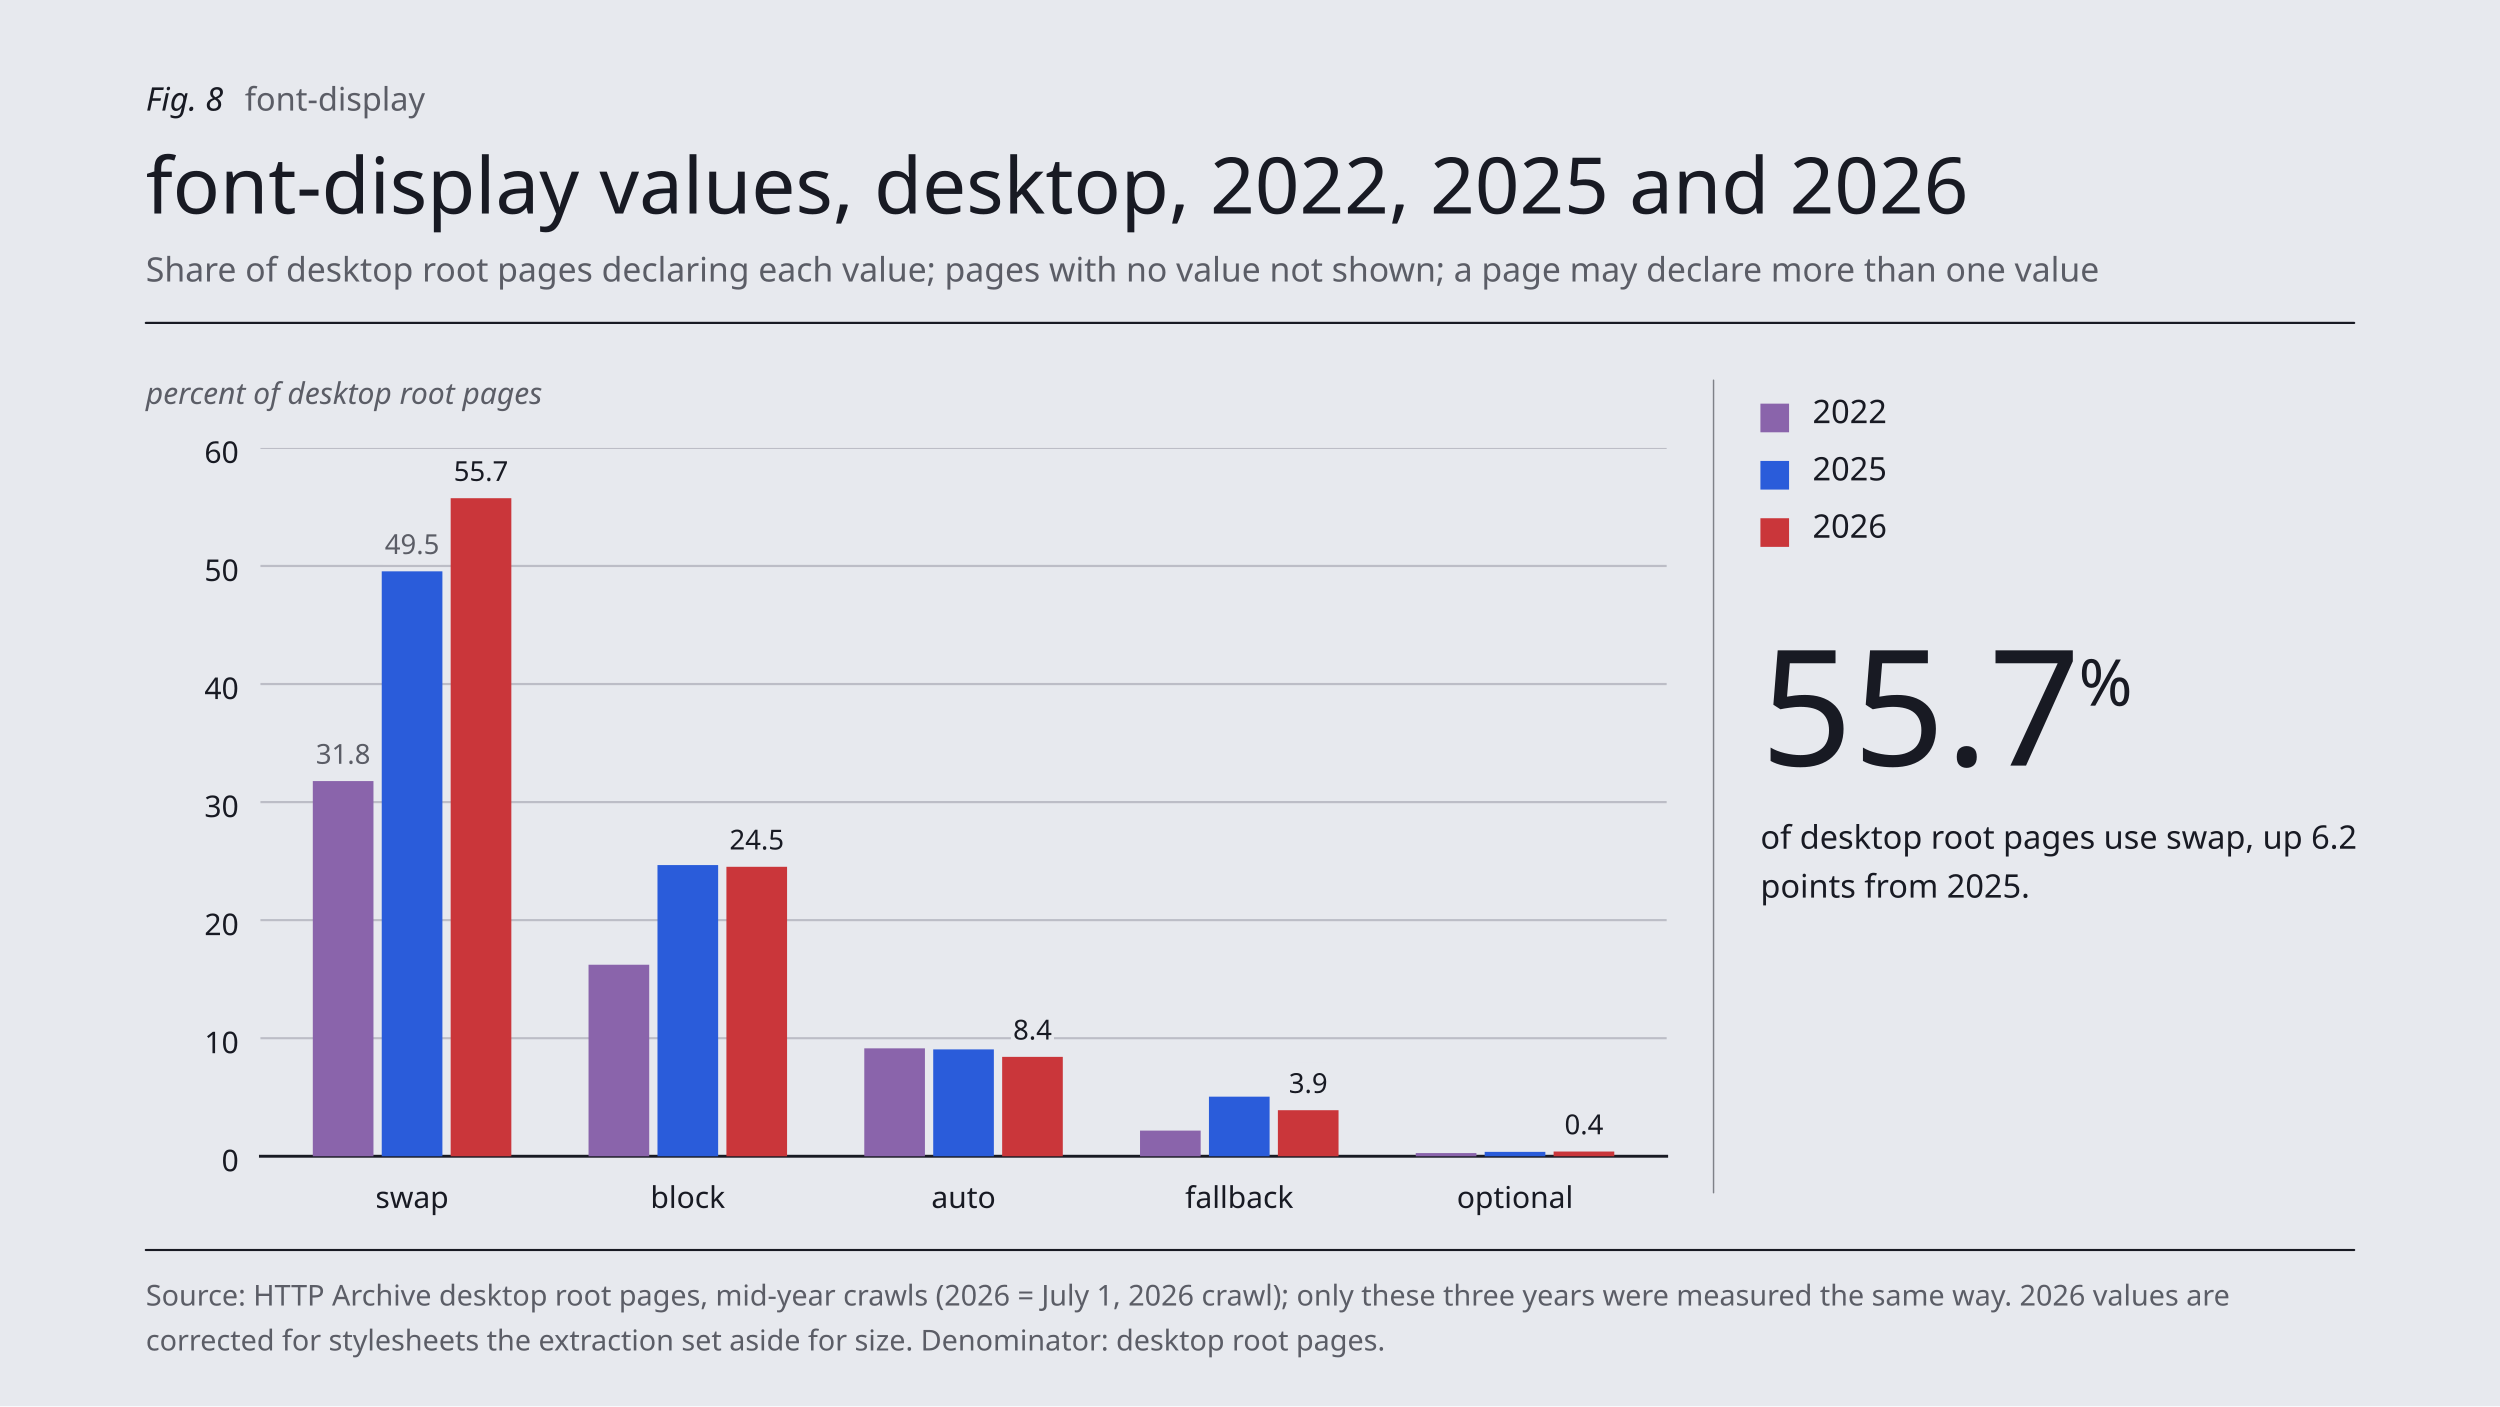
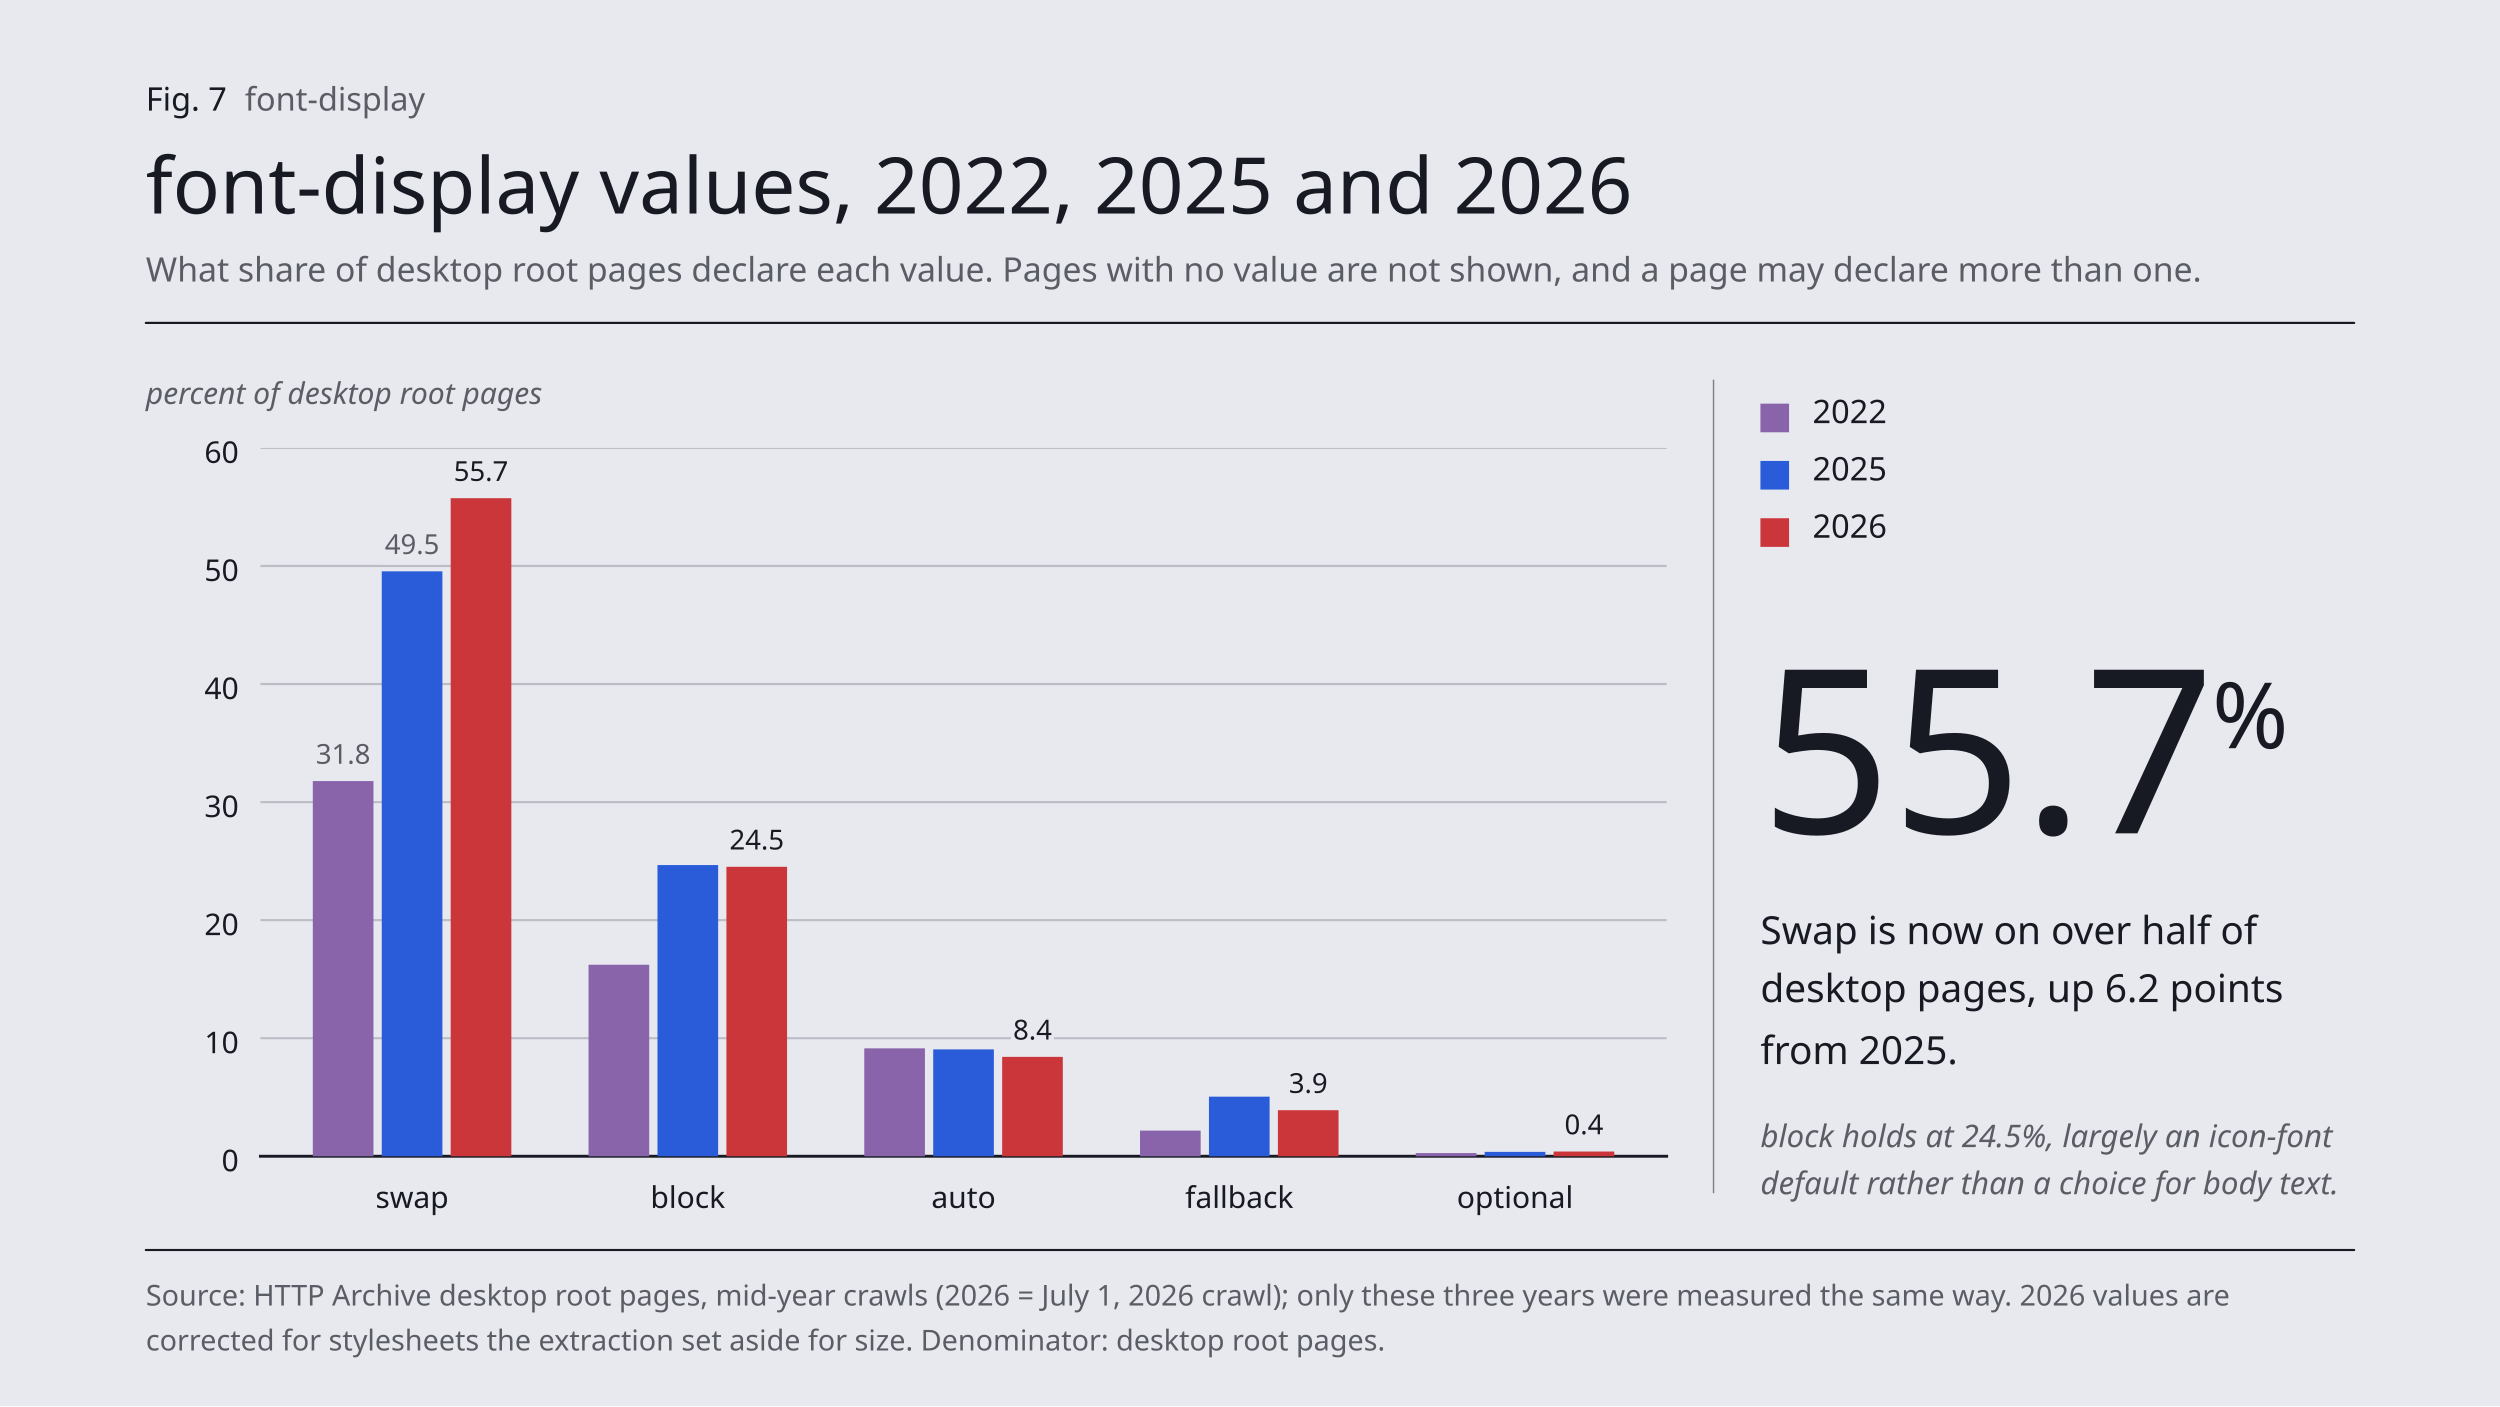
<svg xmlns="http://www.w3.org/2000/svg" width="691.2pt" height="388.8pt" viewBox="0 0 691.2 388.8" version="1.1" data-denominator="pages">
  <defs>
    <style type="text/css">*{stroke-linejoin: round; stroke-linecap: butt}</style>
  </defs>
  <g id="figure_1">
    <g id="patch_1">
      <path d="M 0 388.8  L 691.2 388.8  L 691.2 0  L 0 0  z " style="fill: #e7e9ee" />
    </g>
    <g id="axes_1">
      <g id="patch_2">
        <path d="M 72 319.68  L 460.8 319.68  L 460.8 123.84  L 72 123.84  z " style="fill: #e7e9ee" />
      </g>
      <g id="matplotlib.axis_1">
        <g id="xtick_1">
          <g id="line2d_1" />
          <g id="text_1">
            <text style="font-size: 8.294px; font-family: 'Funnel Sans'; text-anchor: middle; fill: #181a23" x="113.929" y="333.974" transform="rotate(-0 113.9294 333.9744)">swap</text>
          </g>
        </g>
        <g id="xtick_2">
          <g id="line2d_2" />
          <g id="text_2">
            <text style="font-size: 8.294px; font-family: 'Funnel Sans'; text-anchor: middle; fill: #181a23" x="190.165" y="333.974" transform="rotate(-0 190.1647 333.9744)">block</text>
          </g>
        </g>
        <g id="xtick_3">
          <g id="line2d_3" />
          <g id="text_3">
            <text style="font-size: 8.294px; font-family: 'Funnel Sans'; text-anchor: middle; fill: #181a23" x="266.4" y="333.974" transform="rotate(-0 266.4 333.9744)">auto</text>
          </g>
        </g>
        <g id="xtick_4">
          <g id="line2d_4" />
          <g id="text_4">
            <text style="font-size: 8.294px; font-family: 'Funnel Sans'; text-anchor: middle; fill: #181a23" x="342.635" y="333.974" transform="rotate(-0 342.6353 333.9744)">fallback</text>
          </g>
        </g>
        <g id="xtick_5">
          <g id="line2d_5" />
          <g id="text_5">
            <text style="font-size: 8.294px; font-family: 'Funnel Sans'; text-anchor: middle; fill: #181a23" x="418.871" y="333.974" transform="rotate(-0 418.8706 333.9744)">optional</text>
          </g>
        </g>
      </g>
      <g id="matplotlib.axis_2">
        <g id="ytick_1">
          <g id="line2d_6">
-             <path d="M 72 319.68  L 460.8 319.68  " clip-path="url(#pc3ea54b12b)" style="fill: none; stroke: #bcbdc6; stroke-width: 0.6; stroke-linecap: round" />
+             <path d="M 72 319.68  L 460.8 319.68  " clip-path="url(#p36aae99157)" style="fill: none; stroke: #bcbdc6; stroke-width: 0.6; stroke-linecap: round" />
          </g>
          <g id="line2d_7" />
          <g id="text_6">
            <text style="font-size: 8.294px; font-family: 'Funnel Sans'; text-anchor: end; fill: #181a23" x="66" y="323.827" transform="rotate(-0 66 323.8272)">0</text>
          </g>
        </g>
        <g id="ytick_2">
          <g id="line2d_8">
-             <path d="M 72 287.04  L 460.8 287.04  " clip-path="url(#pc3ea54b12b)" style="fill: none; stroke: #bcbdc6; stroke-width: 0.6; stroke-linecap: round" />
+             <path d="M 72 287.04  L 460.8 287.04  " clip-path="url(#p36aae99157)" style="fill: none; stroke: #bcbdc6; stroke-width: 0.6; stroke-linecap: round" />
          </g>
          <g id="line2d_9" />
          <g id="text_7">
            <text style="font-size: 8.294px; font-family: 'Funnel Sans'; text-anchor: end; fill: #181a23" x="66" y="291.187" transform="rotate(-0 66 291.1872)">10</text>
          </g>
        </g>
        <g id="ytick_3">
          <g id="line2d_10">
-             <path d="M 72 254.4  L 460.8 254.4  " clip-path="url(#pc3ea54b12b)" style="fill: none; stroke: #bcbdc6; stroke-width: 0.6; stroke-linecap: round" />
+             <path d="M 72 254.4  L 460.8 254.4  " clip-path="url(#p36aae99157)" style="fill: none; stroke: #bcbdc6; stroke-width: 0.6; stroke-linecap: round" />
          </g>
          <g id="line2d_11" />
          <g id="text_8">
            <text style="font-size: 8.294px; font-family: 'Funnel Sans'; text-anchor: end; fill: #181a23" x="66" y="258.547" transform="rotate(-0 66 258.5472)">20</text>
          </g>
        </g>
        <g id="ytick_4">
          <g id="line2d_12">
-             <path d="M 72 221.76  L 460.8 221.76  " clip-path="url(#pc3ea54b12b)" style="fill: none; stroke: #bcbdc6; stroke-width: 0.6; stroke-linecap: round" />
+             <path d="M 72 221.76  L 460.8 221.76  " clip-path="url(#p36aae99157)" style="fill: none; stroke: #bcbdc6; stroke-width: 0.6; stroke-linecap: round" />
          </g>
          <g id="line2d_13" />
          <g id="text_9">
            <text style="font-size: 8.294px; font-family: 'Funnel Sans'; text-anchor: end; fill: #181a23" x="66" y="225.907" transform="rotate(-0 66 225.9072)">30</text>
          </g>
        </g>
        <g id="ytick_5">
          <g id="line2d_14">
-             <path d="M 72 189.12  L 460.8 189.12  " clip-path="url(#pc3ea54b12b)" style="fill: none; stroke: #bcbdc6; stroke-width: 0.6; stroke-linecap: round" />
+             <path d="M 72 189.12  L 460.8 189.12  " clip-path="url(#p36aae99157)" style="fill: none; stroke: #bcbdc6; stroke-width: 0.6; stroke-linecap: round" />
          </g>
          <g id="line2d_15" />
          <g id="text_10">
            <text style="font-size: 8.294px; font-family: 'Funnel Sans'; text-anchor: end; fill: #181a23" x="66" y="193.267" transform="rotate(-0 66 193.2672)">40</text>
          </g>
        </g>
        <g id="ytick_6">
          <g id="line2d_16">
-             <path d="M 72 156.48  L 460.8 156.48  " clip-path="url(#pc3ea54b12b)" style="fill: none; stroke: #bcbdc6; stroke-width: 0.6; stroke-linecap: round" />
+             <path d="M 72 156.48  L 460.8 156.48  " clip-path="url(#p36aae99157)" style="fill: none; stroke: #bcbdc6; stroke-width: 0.6; stroke-linecap: round" />
          </g>
          <g id="line2d_17" />
          <g id="text_11">
            <text style="font-size: 8.294px; font-family: 'Funnel Sans'; text-anchor: end; fill: #181a23" x="66" y="160.627" transform="rotate(-0 66 160.6272)">50</text>
          </g>
        </g>
        <g id="ytick_7">
          <g id="line2d_18">
-             <path d="M 72 123.84  L 460.8 123.84  " clip-path="url(#pc3ea54b12b)" style="fill: none; stroke: #bcbdc6; stroke-width: 0.6; stroke-linecap: round" />
+             <path d="M 72 123.84  L 460.8 123.84  " clip-path="url(#p36aae99157)" style="fill: none; stroke: #bcbdc6; stroke-width: 0.6; stroke-linecap: round" />
          </g>
          <g id="line2d_19" />
          <g id="text_12">
            <text style="font-size: 8.294px; font-family: 'Funnel Sans'; text-anchor: end; fill: #181a23" x="66" y="127.987" transform="rotate(-0 66 127.9872)">60</text>
          </g>
        </g>
      </g>
      <g id="patch_3">
        <path d="M 72 319.68  L 460.8 319.68  " style="fill: none; stroke: #181a23; stroke-width: 0.8; stroke-linejoin: miter; stroke-linecap: square" />
      </g>
      <g id="patch_4">
-         <path d="M 86.485 319.68  L 103.256 319.68  L 103.256 215.95  L 86.485 215.95  z " clip-path="url(#pc3ea54b12b)" style="fill: #8a64ab" />
+         <path d="M 86.485 319.68  L 103.256 319.68  L 103.256 215.95  L 86.485 215.95  z " clip-path="url(#p36aae99157)" style="fill: #8a64ab" />
      </g>
      <g id="patch_5">
-         <path d="M 162.72 319.68  L 179.492 319.68  L 179.492 266.738  L 162.72 266.738  z " clip-path="url(#pc3ea54b12b)" style="fill: #8a64ab" />
+         <path d="M 162.72 319.68  L 179.492 319.68  L 179.492 266.738  L 162.72 266.738  z " clip-path="url(#p36aae99157)" style="fill: #8a64ab" />
      </g>
      <g id="patch_6">
-         <path d="M 238.955 319.68  L 255.727 319.68  L 255.727 289.847  L 238.955 289.847  z " clip-path="url(#pc3ea54b12b)" style="fill: #8a64ab" />
+         <path d="M 238.955 319.68  L 255.727 319.68  L 255.727 289.847  L 238.955 289.847  z " clip-path="url(#p36aae99157)" style="fill: #8a64ab" />
      </g>
      <g id="patch_7">
-         <path d="M 315.191 319.68  L 331.962 319.68  L 331.962 312.597  L 315.191 312.597  z " clip-path="url(#pc3ea54b12b)" style="fill: #8a64ab" />
+         <path d="M 315.191 319.68  L 331.962 319.68  L 331.962 312.597  L 315.191 312.597  z " clip-path="url(#p36aae99157)" style="fill: #8a64ab" />
      </g>
      <g id="patch_8">
-         <path d="M 391.426 319.68  L 408.198 319.68  L 408.198 318.799  L 391.426 318.799  z " clip-path="url(#pc3ea54b12b)" style="fill: #8a64ab" />
+         <path d="M 391.426 319.68  L 408.198 319.68  L 408.198 318.799  L 391.426 318.799  z " clip-path="url(#p36aae99157)" style="fill: #8a64ab" />
      </g>
      <g id="text_13">
        <g id="patch_9">
          <path d="M 86.837 213.982  L 102.904 213.982  L 102.904 202.654  L 86.837 202.654  z " style="fill: #e7e9ee" />
        </g>
        <text style="font-size: 7.603px; font-family: 'Funnel Sans'; text-anchor: middle; fill: #5b5d66" x="94.871" y="211.169" transform="rotate(-0 94.87059 211.1693)">31.8</text>
      </g>
      <g id="patch_10">
-         <path d="M 105.544 319.68  L 122.315 319.68  L 122.315 157.953  L 105.544 157.953  z " clip-path="url(#pc3ea54b12b)" style="fill: #2a5cda" />
+         <path d="M 105.544 319.68  L 122.315 319.68  L 122.315 157.953  L 105.544 157.953  z " clip-path="url(#p36aae99157)" style="fill: #2a5cda" />
      </g>
      <g id="patch_11">
-         <path d="M 181.779 319.68  L 198.551 319.68  L 198.551 239.166  L 181.779 239.166  z " clip-path="url(#pc3ea54b12b)" style="fill: #2a5cda" />
+         <path d="M 181.779 319.68  L 198.551 319.68  L 198.551 239.166  L 181.779 239.166  z " clip-path="url(#p36aae99157)" style="fill: #2a5cda" />
      </g>
      <g id="patch_12">
-         <path d="M 258.014 319.68  L 274.786 319.68  L 274.786 290.14  L 258.014 290.14  z " clip-path="url(#pc3ea54b12b)" style="fill: #2a5cda" />
+         <path d="M 258.014 319.68  L 274.786 319.68  L 274.786 290.14  L 258.014 290.14  z " clip-path="url(#p36aae99157)" style="fill: #2a5cda" />
      </g>
      <g id="patch_13">
-         <path d="M 334.249 319.68  L 351.021 319.68  L 351.021 303.206  L 334.249 303.206  z " clip-path="url(#pc3ea54b12b)" style="fill: #2a5cda" />
+         <path d="M 334.249 319.68  L 351.021 319.68  L 351.021 303.206  L 334.249 303.206  z " clip-path="url(#p36aae99157)" style="fill: #2a5cda" />
      </g>
      <g id="patch_14">
-         <path d="M 410.485 319.68  L 427.256 319.68  L 427.256 318.473  L 410.485 318.473  z " clip-path="url(#pc3ea54b12b)" style="fill: #2a5cda" />
+         <path d="M 410.485 319.68  L 427.256 319.68  L 427.256 318.473  L 410.485 318.473  z " clip-path="url(#p36aae99157)" style="fill: #2a5cda" />
      </g>
      <g id="text_14">
        <g id="patch_15">
          <path d="M 105.896 155.985  L 121.963 155.985  L 121.963 144.657  L 105.896 144.657  z " style="fill: #e7e9ee" />
        </g>
        <text style="font-size: 7.603px; font-family: 'Funnel Sans'; text-anchor: middle; fill: #5b5d66" x="113.929" y="153.172" transform="rotate(-0 113.9294 153.1722)">49.5</text>
      </g>
      <g id="patch_16">
-         <path d="M 124.602 319.68  L 141.374 319.68  L 141.374 137.745  L 124.602 137.745  z " clip-path="url(#pc3ea54b12b)" style="fill: #ca363a" />
+         <path d="M 124.602 319.68  L 141.374 319.68  L 141.374 137.745  L 124.602 137.745  z " clip-path="url(#p36aae99157)" style="fill: #ca363a" />
      </g>
      <g id="patch_17">
-         <path d="M 200.838 319.68  L 217.609 319.68  L 217.609 239.647  L 200.838 239.647  z " clip-path="url(#pc3ea54b12b)" style="fill: #ca363a" />
+         <path d="M 200.838 319.68  L 217.609 319.68  L 217.609 239.647  L 200.838 239.647  z " clip-path="url(#p36aae99157)" style="fill: #ca363a" />
      </g>
      <g id="patch_18">
-         <path d="M 277.073 319.68  L 293.845 319.68  L 293.845 292.197  L 277.073 292.197  z " clip-path="url(#pc3ea54b12b)" style="fill: #ca363a" />
+         <path d="M 277.073 319.68  L 293.845 319.68  L 293.845 292.197  L 277.073 292.197  z " clip-path="url(#p36aae99157)" style="fill: #ca363a" />
      </g>
      <g id="patch_19">
-         <path d="M 353.308 319.68  L 370.08 319.68  L 370.08 306.95  L 353.308 306.95  z " clip-path="url(#pc3ea54b12b)" style="fill: #ca363a" />
+         <path d="M 353.308 319.68  L 370.08 319.68  L 370.08 306.95  L 353.308 306.95  z " clip-path="url(#p36aae99157)" style="fill: #ca363a" />
      </g>
      <g id="patch_20">
-         <path d="M 429.544 319.68  L 446.315 319.68  L 446.315 318.374  L 429.544 318.374  z " clip-path="url(#pc3ea54b12b)" style="fill: #ca363a" />
+         <path d="M 429.544 319.68  L 446.315 319.68  L 446.315 318.374  L 429.544 318.374  z " clip-path="url(#p36aae99157)" style="fill: #ca363a" />
      </g>
      <g id="text_15">
        <g id="patch_21">
          <path d="M 124.954 135.777  L 141.022 135.777  L 141.022 124.448  L 124.954 124.448  z " style="fill: #e7e9ee" />
        </g>
        <text style="font-size: 7.603px; font-family: 'Funnel Sans'; text-anchor: middle; fill: #181a23" x="132.988" y="132.964" transform="rotate(-0 132.9882 132.9638)">55.7</text>
      </g>
      <g id="text_16">
        <g id="patch_22">
          <path d="M 201.19 237.679  L 217.257 237.679  L 217.257 226.35  L 201.19 226.35  z " style="fill: #e7e9ee" />
        </g>
        <text style="font-size: 7.603px; font-family: 'Funnel Sans'; text-anchor: middle; fill: #181a23" x="209.224" y="234.866" transform="rotate(-0 209.2235 234.8659)">24.5</text>
      </g>
      <g id="text_17">
        <g id="patch_23">
          <path d="M 279.516 290.23  L 291.402 290.23  L 291.402 278.901  L 279.516 278.901  z " style="fill: #e7e9ee" />
        </g>
        <text style="font-size: 7.603px; font-family: 'Funnel Sans'; text-anchor: middle; fill: #181a23" x="285.459" y="287.416" transform="rotate(-0 285.4588 287.4163)">8.4</text>
      </g>
      <g id="text_18">
        <g id="patch_24">
          <path d="M 355.751 304.983  L 367.637 304.983  L 367.637 293.654  L 355.751 293.654  z " style="fill: #e7e9ee" />
        </g>
        <text style="font-size: 7.603px; font-family: 'Funnel Sans'; text-anchor: middle; fill: #181a23" x="361.694" y="302.17" transform="rotate(-0 361.6941 302.1696)">3.9</text>
      </g>
      <g id="text_19">
        <g id="patch_25">
          <path d="M 431.986 316.407  L 443.872 316.407  L 443.872 305.078  L 431.986 305.078  z " style="fill: #e7e9ee" />
        </g>
        <text style="font-size: 7.603px; font-family: 'Funnel Sans'; text-anchor: middle; fill: #181a23" x="437.929" y="313.594" transform="rotate(-0 437.9294 313.5936)">0.4</text>
      </g>
    </g>
    <g id="patch_26">
      <path d="M 486.72 119.52  L 494.64 119.52  L 494.64 111.6  L 486.72 111.6  z " style="fill: #8a64ab" />
    </g>
    <g id="patch_27">
      <path d="M 486.72 135.36  L 494.64 135.36  L 494.64 127.44  L 486.72 127.44  z " style="fill: #2a5cda" />
    </g>
    <g id="patch_28">
      <path d="M 486.72 151.2  L 494.64 151.2  L 494.64 143.28  L 486.72 143.28  z " style="fill: #ca363a" />
    </g>
    <g id="line2d_20">
      <path d="M 40.32 89.28  L 650.88 89.28  " style="fill: none; stroke: #181a23; stroke-width: 0.6; stroke-linecap: round" />
    </g>
    <g id="line2d_21">
      <path d="M 40.32 345.6  L 650.88 345.6  " style="fill: none; stroke: #181a23; stroke-width: 0.6; stroke-linecap: round" />
    </g>
    <g id="line2d_22">
      <path d="M 473.76 105.12  L 473.76 329.76  " style="fill: none; stroke: #181a23; stroke-opacity: 0.5; stroke-width: 0.4; stroke-linecap: round" />
    </g>
    <g id="text_20">
-       <text style="font-style: italic; font-size: 8.986px; font-family: 'Funnel Sans'; text-anchor: start; fill: #181a23" x="40.32" y="30.586" transform="rotate(-0 40.32 30.5856)">Fig. 8</text>
+       <text style="font-size: 8.986px; font-family: 'Funnel Sans'; text-anchor: start; fill: #181a23" x="40.32" y="30.586" transform="rotate(-0 40.32 30.5856)">Fig. 7</text>
    </g>
    <g id="text_21">
      <text style="font-size: 8.986px; font-family: 'Funnel Sans'; text-anchor: start; fill: #5b5d66" x="67.68" y="30.586" transform="rotate(-0 67.68 30.5856)">font-display</text>
    </g>
    <g id="text_22">
-       <text style="font-weight: 500; font-size: 21.6px; font-family: 'Funnel Display'; text-anchor: start; fill: #181a23" x="40.32" y="59.04" transform="rotate(-0 40.32 59.04)">font-display values, desktop, 2022, 2025 and 2026</text>
+       <text style="font-weight: 500; font-size: 21.6px; font-family: 'Funnel Display'; text-anchor: start; fill: #181a23" x="40.32" y="59.04" transform="rotate(-0 40.32 59.04)">font-display values, 2022, 2025 and 2026</text>
    </g>
    <g id="text_23">
-       <text style="font-size: 9.331px; font-family: 'Funnel Sans'; text-anchor: start; fill: #5b5d66" x="40.32" y="77.839" transform="rotate(-0 40.32 77.83934)">Share of desktop root pages declaring each value; pages with no value not shown; a page may declare more than one value</text>
+       <text style="font-size: 9.331px; font-family: 'Funnel Sans'; text-anchor: start; fill: #5b5d66" x="40.32" y="77.839" transform="rotate(-0 40.32 77.83934)">What share of desktop root pages declare each value. Pages with no value are not shown, and a page may declare more than one.</text>
    </g>
    <g id="text_24">
      <text style="font-style: italic; font-size: 8.294px; font-family: 'Funnel Sans'; text-anchor: start; fill: #5b5d66" x="40.32" y="111.686" transform="rotate(-0 40.32 111.6864)">percent of desktop root pages</text>
    </g>
    <g id="text_25">
      <text style="font-size: 8.986px; font-family: 'Funnel Sans'; text-anchor: start; fill: #181a23" x="501.12" y="116.986" transform="rotate(-0 501.12 116.9856)">2022</text>
    </g>
    <g id="text_26">
      <text style="font-size: 8.986px; font-family: 'Funnel Sans'; text-anchor: start; fill: #181a23" x="501.12" y="132.826" transform="rotate(-0 501.12 132.8256)">2025</text>
    </g>
    <g id="text_27">
      <text style="font-size: 8.986px; font-family: 'Funnel Sans'; text-anchor: start; fill: #181a23" x="501.12" y="148.666" transform="rotate(-0 501.12 148.6656)">2026</text>
    </g>
    <g id="text_28">
-       <text style="font-weight: 300; font-size: 44.64px; font-family: 'Funnel Display'; text-anchor: start; fill: #181a23" x="486.72" y="211.68" transform="rotate(-0 486.72 211.68)">55.7</text>
+       <text style="font-weight: 300; font-size: 63.36px; font-family: 'Funnel Display'; text-anchor: start; fill: #181a23" x="486.72" y="230.4" transform="rotate(-0 486.72 230.4)">55.7</text>
    </g>
    <g id="text_29">
-       <text style="font-weight: 300; font-size: 17.856px; font-family: 'Funnel Display'; text-anchor: start; fill: #181a23" x="574.725" y="195.099" transform="rotate(-0 574.7246 195.0994)">%</text>
+       <text style="font-weight: 300; font-size: 25.344px; font-family: 'Funnel Display'; text-anchor: start; fill: #181a23" x="611.63" y="206.866" transform="rotate(-0 611.6297 206.8663)">%</text>
    </g>
    <g id="text_30">
-       <text style="font-size: 8.986px; font-family: 'Funnel Sans'; fill: #181a23" transform="translate(486.72 234.6504)">of desktop root pages use swap, up 6.2</text>
-       <text style="font-size: 8.986px; font-family: 'Funnel Sans'; fill: #181a23" transform="translate(486.72 248.1737)">points from 2025.</text>
+       <text style="font-size: 10.714px; font-family: 'Funnel Sans'; fill: #181a23" transform="translate(486.72 261.0267)">Swap is now on over half of</text>
+       <text style="font-size: 10.714px; font-family: 'Funnel Sans'; fill: #181a23" transform="translate(486.72 277.0436)">desktop pages, up 6.2 points</text>
+       <text style="font-size: 10.714px; font-family: 'Funnel Sans'; fill: #181a23" transform="translate(486.72 294.1853)">from 2025.</text>
    </g>
    <g id="text_31">
+       <text style="font-style: italic; font-size: 8.64px; font-family: 'Funnel Sans'; fill: #5b5d66" transform="translate(486.72 317.1651)">block holds at 24.5%, largely an icon-font</text>
+       <text style="font-style: italic; font-size: 8.64px; font-family: 'Funnel Sans'; fill: #5b5d66" transform="translate(486.72 330.1683)">default rather than a choice for body text.</text>
+     </g>
+     <g id="text_32">
      <text style="font-size: 7.949px; font-family: 'Funnel Sans'; fill: #5b5d66" transform="translate(40.32 360.9575)">Source: HTTP Archive desktop root pages, mid-year crawls (2026 = July 1, 2026 crawl); only these three years were measured the same way. 2026 values are</text>
      <text style="font-size: 7.949px; font-family: 'Funnel Sans'; fill: #5b5d66" transform="translate(40.32 373.3775)">corrected for stylesheets the extraction set aside for size. Denominator: desktop root pages.</text>
    </g>
  </g>
  <defs>
-     <clipPath id="pc3ea54b12b">
+     <clipPath id="p36aae99157">
      <rect x="72" y="123.84" width="388.8" height="195.84" />
    </clipPath>
  </defs>
</svg>
